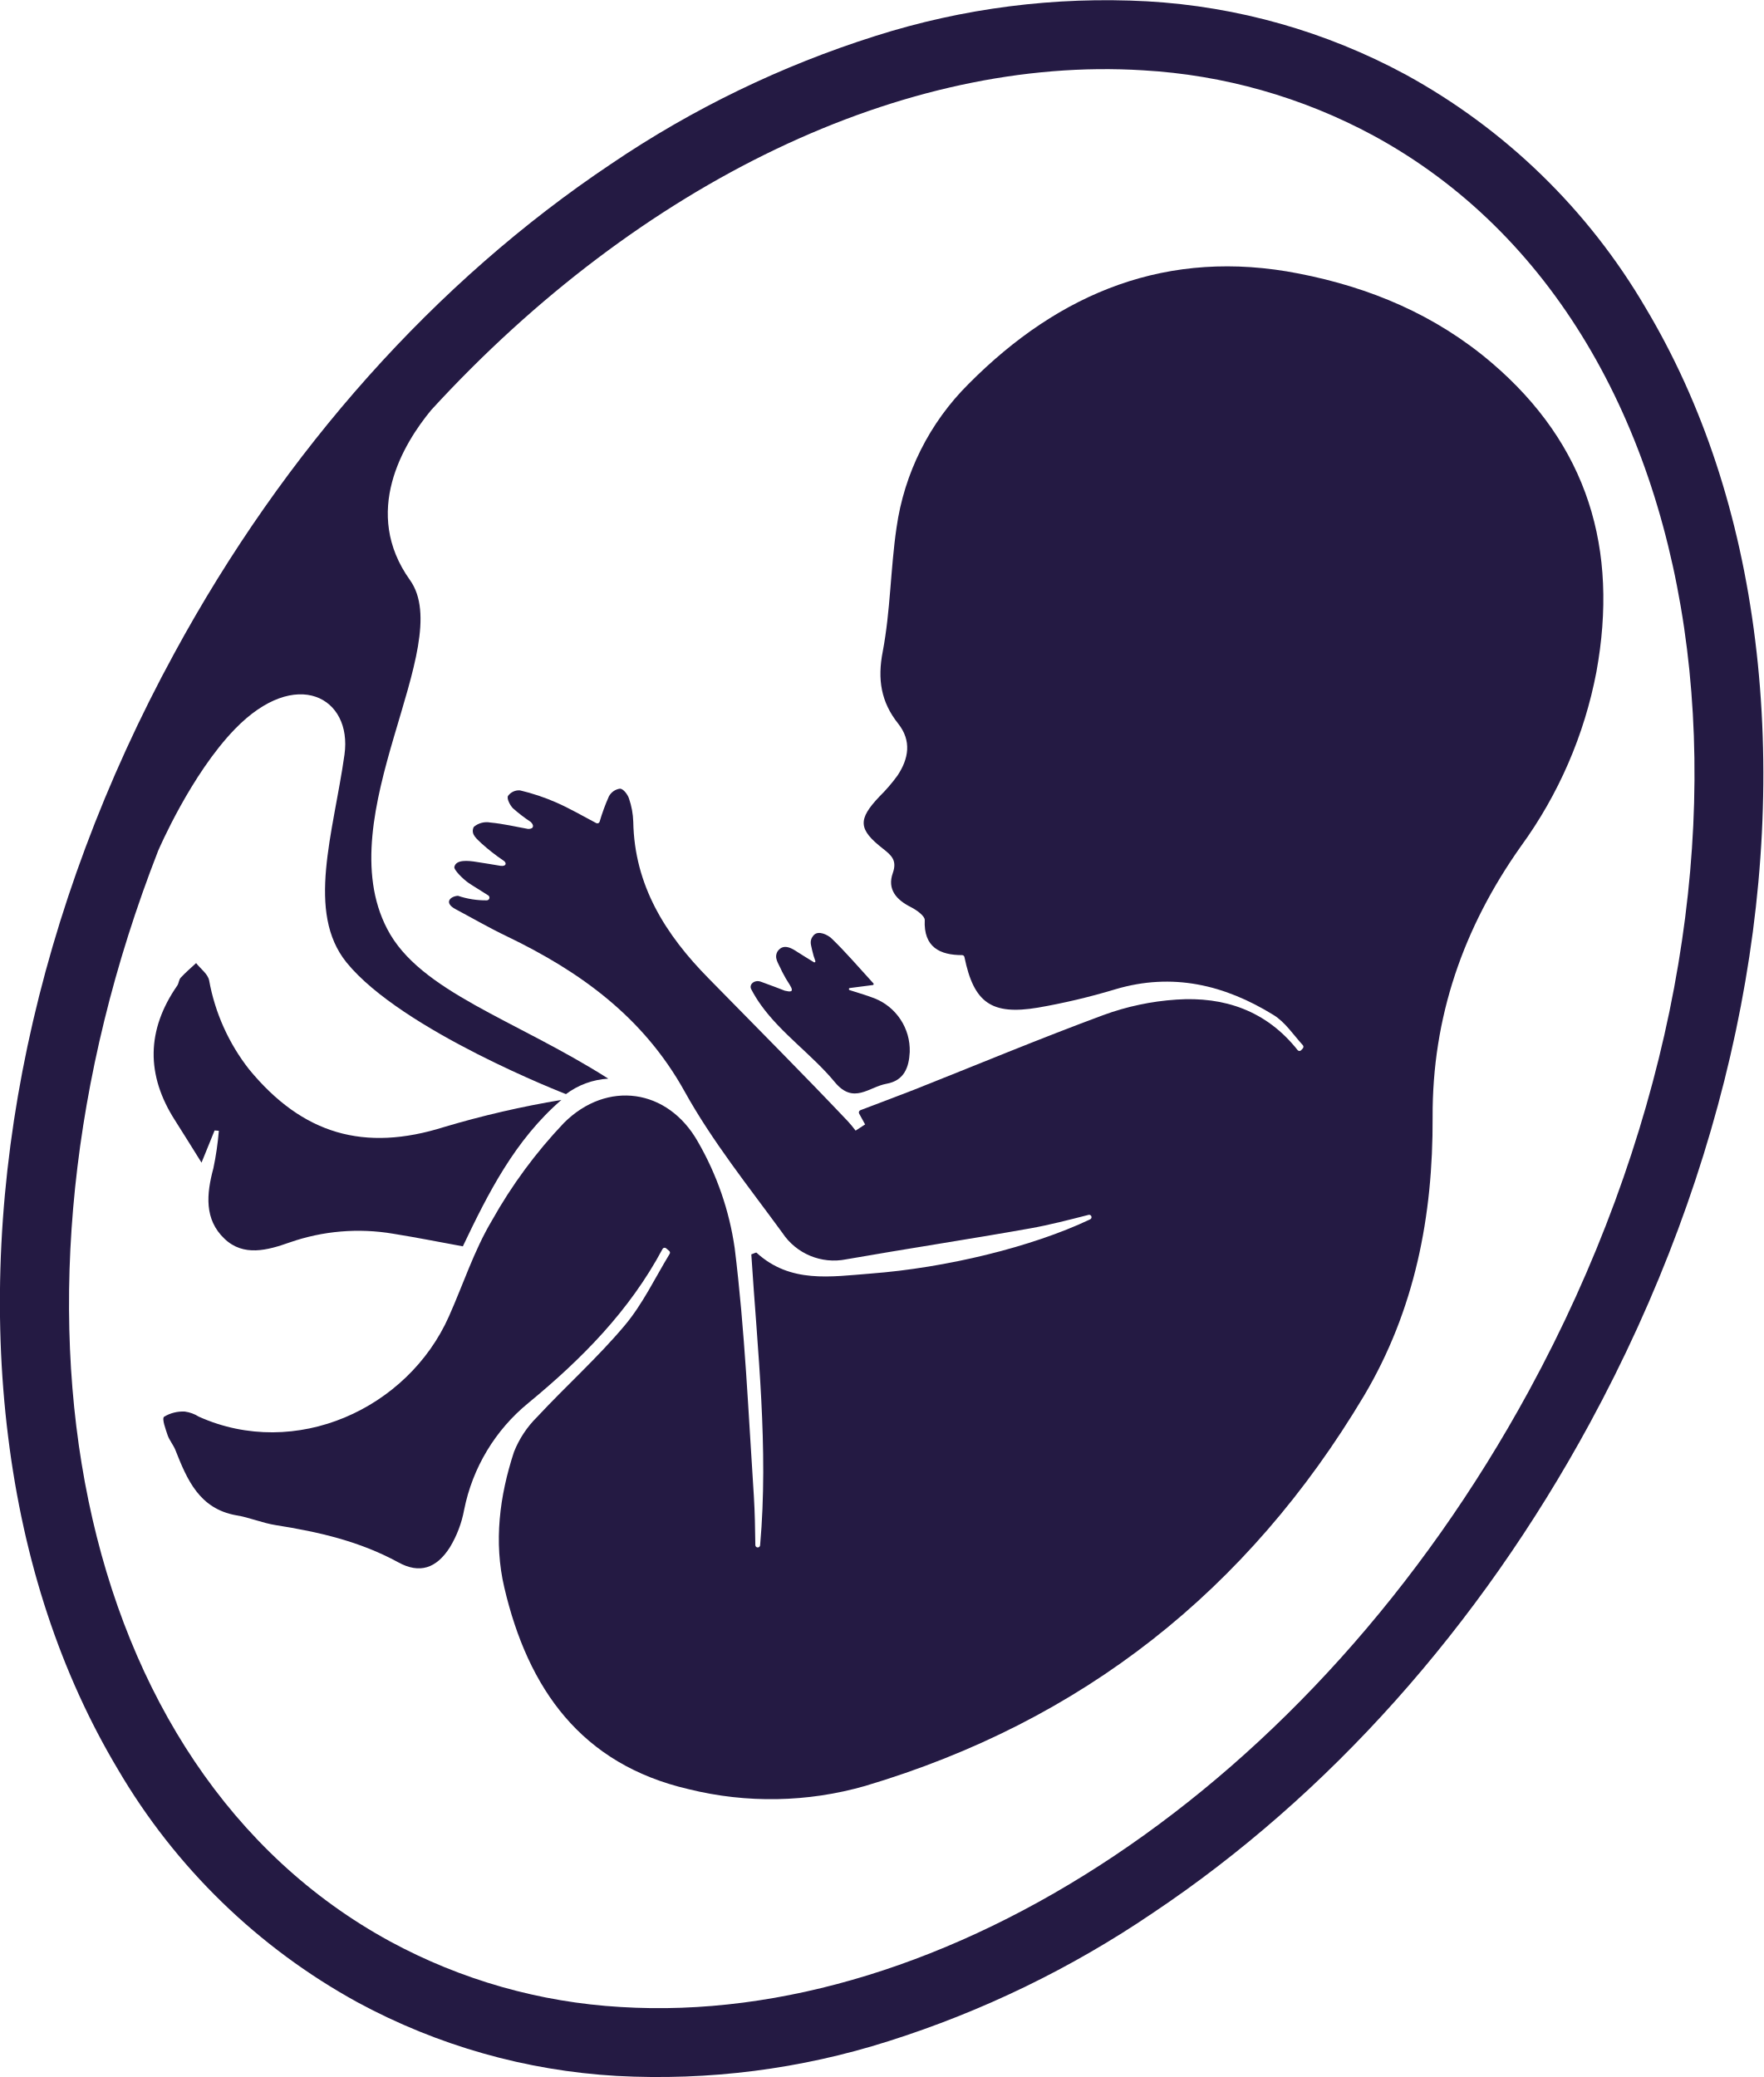
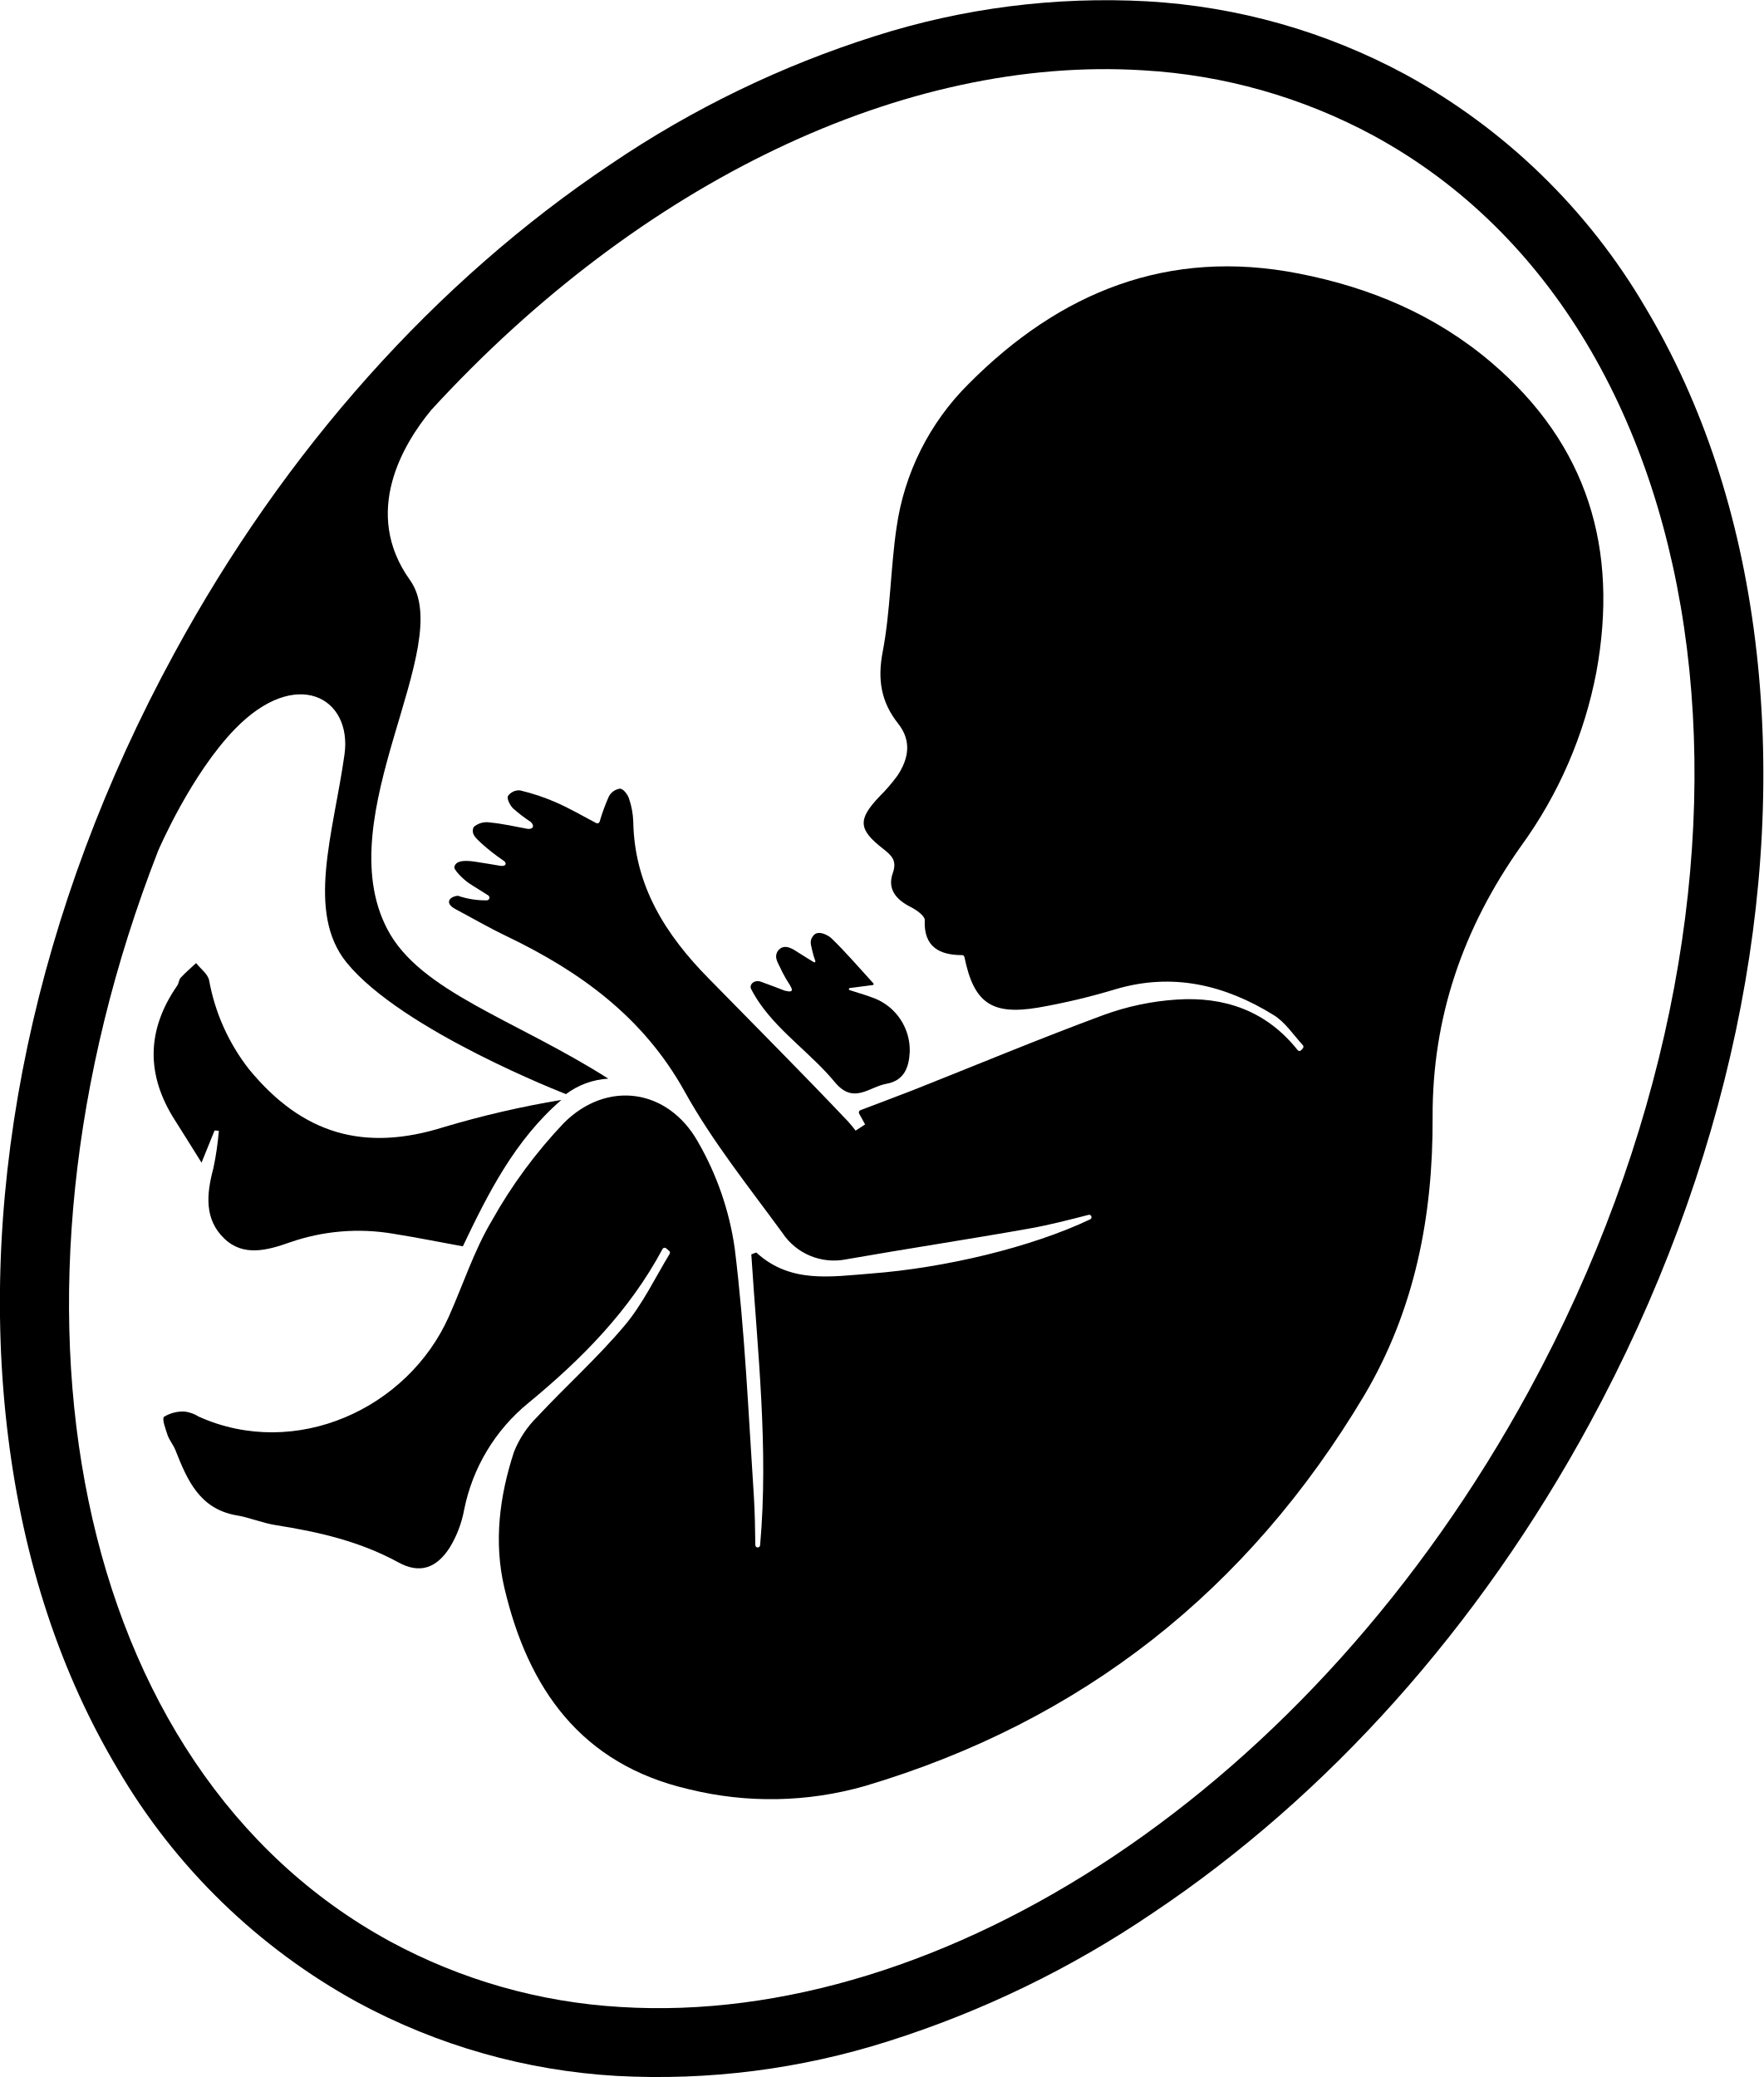
<svg xmlns="http://www.w3.org/2000/svg" viewBox="0 0 227.95 268.52">
-   <defs>
-     <style>.acf7cadc-a306-440e-ad66-88362e97893f{fill:#241a43;}</style>
-   </defs>
  <g id="f3bcdcce-a6ac-4560-977f-d451a9be4555" data-name="Capa 2">
    <g id="aed55508-c98c-4383-9391-283bc6191b31" data-name="Capa 9">
      <path class="acf7cadc-a306-440e-ad66-88362e97893f" d="M226.89,82.79c-2-16.14-6.77-30.6-14.17-43a81,81,0,0,0-31-30.14A79.82,79.82,0,0,0,148.28.17a98.26,98.26,0,0,0-35.15,4.49A131.45,131.45,0,0,0,79,21.19c-22.67,15.16-42.2,37-56.48,63.29C4.63,117.29-3,153.25,1.05,185.73c2,16.14,6.78,30.6,14.18,43a81.05,81.05,0,0,0,31,30.14,80,80,0,0,0,33.48,9.51,98.21,98.21,0,0,0,35.14-4.49A131.3,131.3,0,0,0,149,247.33c22.68-15.16,42.21-37,56.49-63.29C223.31,151.23,230.92,115.27,226.89,82.79Zm-29.24,97c-28.05,51.55-75.79,82.27-117.43,79.68A71.15,71.15,0,0,1,50.44,251c-41.18-22.41-52.82-82.54-30-141,.11-.25,4.24-9.88,9.94-15.76,7.9-8.13,15.19-4.07,14.15,3.32-1.44,10.19-5,20.38.28,26.89,7.15,8.79,28.35,17,28.35,17a10.07,10.07,0,0,1,5.47-2c-12-7.64-24.39-11.24-28.58-19.36C42.4,105.4,59.07,83.52,53,75c-6.27-8.76-.84-17.66,2.75-22,27.05-29.5,61.2-45.83,92-43.91a71.16,71.16,0,0,1,29.79,8.44C223.72,42.63,232.74,115.3,197.65,179.79Z" />
      <path class="acf7cadc-a306-440e-ad66-88362e97893f" d="M86.09,161.37a.3.3,0,0,0-.45.11c-4.28,8-10.43,14.21-17.35,19.91A23.82,23.82,0,0,0,60,195.18a14.46,14.46,0,0,1-1.85,4.87c-1.74,2.72-3.91,3.45-6.67,1.93-5-2.73-10.33-3.94-15.85-4.81-1.73-.27-3.39-1-5.11-1.27-4.75-.86-6.33-4.59-7.84-8.42-.26-.66-.76-1.24-1-1.9-.27-.81-.78-2.16-.47-2.42a4.72,4.72,0,0,1,2.68-.67,4.53,4.53,0,0,1,1.81.66c12.49,5.61,27-1,32.32-12.94,1.85-4.14,3.26-8.54,5.56-12.4a62.93,62.93,0,0,1,9.32-12.64c5.57-5.55,13.42-4.45,17.31,2.43a38.38,38.38,0,0,1,4.76,13.75c1.32,10.64,1.77,21.38,2.48,32.09.13,2.1.16,4.2.19,6.31a.31.31,0,0,0,.62,0c1.11-12.56-.34-25.09-1.14-37.58.36-.12.61-.27.67-.22,4.37,4,9.59,3.1,14.77,2.7,9.69-.74,20.8-3.42,28.34-7a.31.31,0,0,0-.22-.58c-2.5.64-5,1.29-7.52,1.74-7.91,1.41-15.86,2.61-23.78,4a8,8,0,0,1-8.25-3.43c-4.38-6-9.06-11.83-12.63-18.27-5.33-9.61-13.49-15.5-23-20.07-2.24-1.07-4.41-2.33-6.61-3.5-1.56-.83-.68-1.67.31-1.73a11.15,11.15,0,0,0,3.71.59.35.35,0,0,0,.19-.65c-1-.65-1.83-1.13-2.51-1.59s-2-1.74-1.85-2.11c.23-.93,1.7-.81,2.91-.61,1,.16,2.05.32,3.07.5.77.09.8-.41.35-.69A25.52,25.52,0,0,1,62.2,109c-.49-.51-1.36-1.08-1-2a.47.47,0,0,1,.05-.1,2.57,2.57,0,0,1,2.14-.56c1.64.15,3.26.54,4.89.83.78,0,.76-.51.31-.92a19.86,19.86,0,0,1-2.29-1.76c-.38-.4-.8-1.21-.64-1.58a1.75,1.75,0,0,1,1.55-.73,27.3,27.3,0,0,1,4.7,1.57c1.73.76,3.36,1.71,5.16,2.66a.31.31,0,0,0,.44-.17,25.29,25.29,0,0,1,1.2-3.28,1.92,1.92,0,0,1,1.43-1c.43,0,1,.75,1.17,1.28a10.19,10.19,0,0,1,.55,3c.15,8.25,4.17,14.6,9.74,20.25,6,6.13,12.1,12.24,18,18.47a15.17,15.17,0,0,1,1,1.21l1.23-.8-.77-1.4a.31.31,0,0,1,.16-.44c2.3-.88,4.6-1.73,6.87-2.62,8.17-3.24,16.3-6.63,24.54-9.68a34,34,0,0,1,9.44-2c6.19-.42,11.64,1.44,15.67,6.53a.3.3,0,0,0,.47,0l.2-.22a.31.31,0,0,0,0-.42c-1.23-1.35-2.3-3-3.8-3.91-6.31-3.89-13.06-5.51-20.44-3.31a85.15,85.15,0,0,1-10,2.37c-6,1-8.29-.62-9.5-6.54a.31.31,0,0,0-.3-.25c-2.84,0-5-1-4.83-4.54,0-.54-1.06-1.29-1.78-1.66-1.88-.94-3.1-2.3-2.35-4.41.58-1.64-.18-2.29-1.27-3.15-3.22-2.51-3.26-3.78-.47-6.73a21.6,21.6,0,0,0,2.35-2.73c1.45-2.18,1.84-4.49.09-6.7-2.23-2.8-2.7-5.73-2-9.33,1-5.26,1-10.69,1.78-16a32.62,32.62,0,0,1,9.31-18.59C137,37.75,151,32.06,167.86,35.36c9.26,1.8,17.7,5.35,24.94,11.52,12.47,10.63,16.46,24.13,13.56,40a56.13,56.13,0,0,1-9.75,22.52c-7.46,10.54-11.48,22.11-11.42,35.05.06,12.74-2.29,24.91-8.87,36-15,25.14-36.42,42.09-64.48,50.44a44.24,44.24,0,0,1-22.82.42c-13.91-3.22-20.77-13-23.83-26.07-1.38-5.89-.62-11.82,1.25-17.53a13.18,13.18,0,0,1,3-4.53c3.72-4,7.82-7.66,11.32-11.83,2.32-2.76,3.91-6.13,5.8-9.24a.3.3,0,0,0-.08-.41Z" />
      <path class="acf7cadc-a306-440e-ad66-88362e97893f" d="M27.74,146.15l-1.69,4.16c-1.26-2-2.31-3.73-3.41-5.44-3.78-5.88-3.72-11.7.28-17.46.2-.29.2-.75.43-1,.62-.67,1.32-1.27,2-1.9.58.74,1.51,1.4,1.68,2.22a26.24,26.24,0,0,0,5.17,11.52c6.91,8.4,14.89,10.71,25.22,7.45a125,125,0,0,1,15.15-3.5c-6,5.19-9.44,12-12.74,18.93-3-.55-6-1.15-9-1.63a26.92,26.92,0,0,0-13.4,1.13c-2.83,1-5.95,1.87-8.41-.48-2.64-2.5-2.33-5.8-1.44-9.1a39,39,0,0,0,.71-4.86Z" />
      <path class="acf7cadc-a306-440e-ad66-88362e97893f" d="M102.1,127.34a17.09,17.09,0,0,1-1-1.72c-.54-1.22-1.07-1.76-.58-2.64.82-1.14,2-.27,2.79.24.52.35,1.05.64,1.9,1.18a.13.13,0,0,0,.19-.15,10.06,10.06,0,0,1-.41-1.38c-.1-.64-.48-1.23.23-2,.61-.61,1.79,0,2.26.44,1.79,1.72,3.41,3.62,5.42,5.82a.13.13,0,0,1-.08.22l-3,.39a.14.14,0,0,0,0,.26c1.39.44,2.32.72,3.23,1.07A7.22,7.22,0,0,1,117.6,136c-.1,2-.72,3.7-3,4.11s-4.26,2.72-6.68-.2c-2.93-3.55-6.89-6.25-9.57-10a16.72,16.72,0,0,1-1.23-2c-.35-.63.4-1.28,1.21-1s2.69,1,3.12,1.17C102.12,128.23,102.72,128.34,102.1,127.34Z" />
    </g>
  </g>
</svg>
